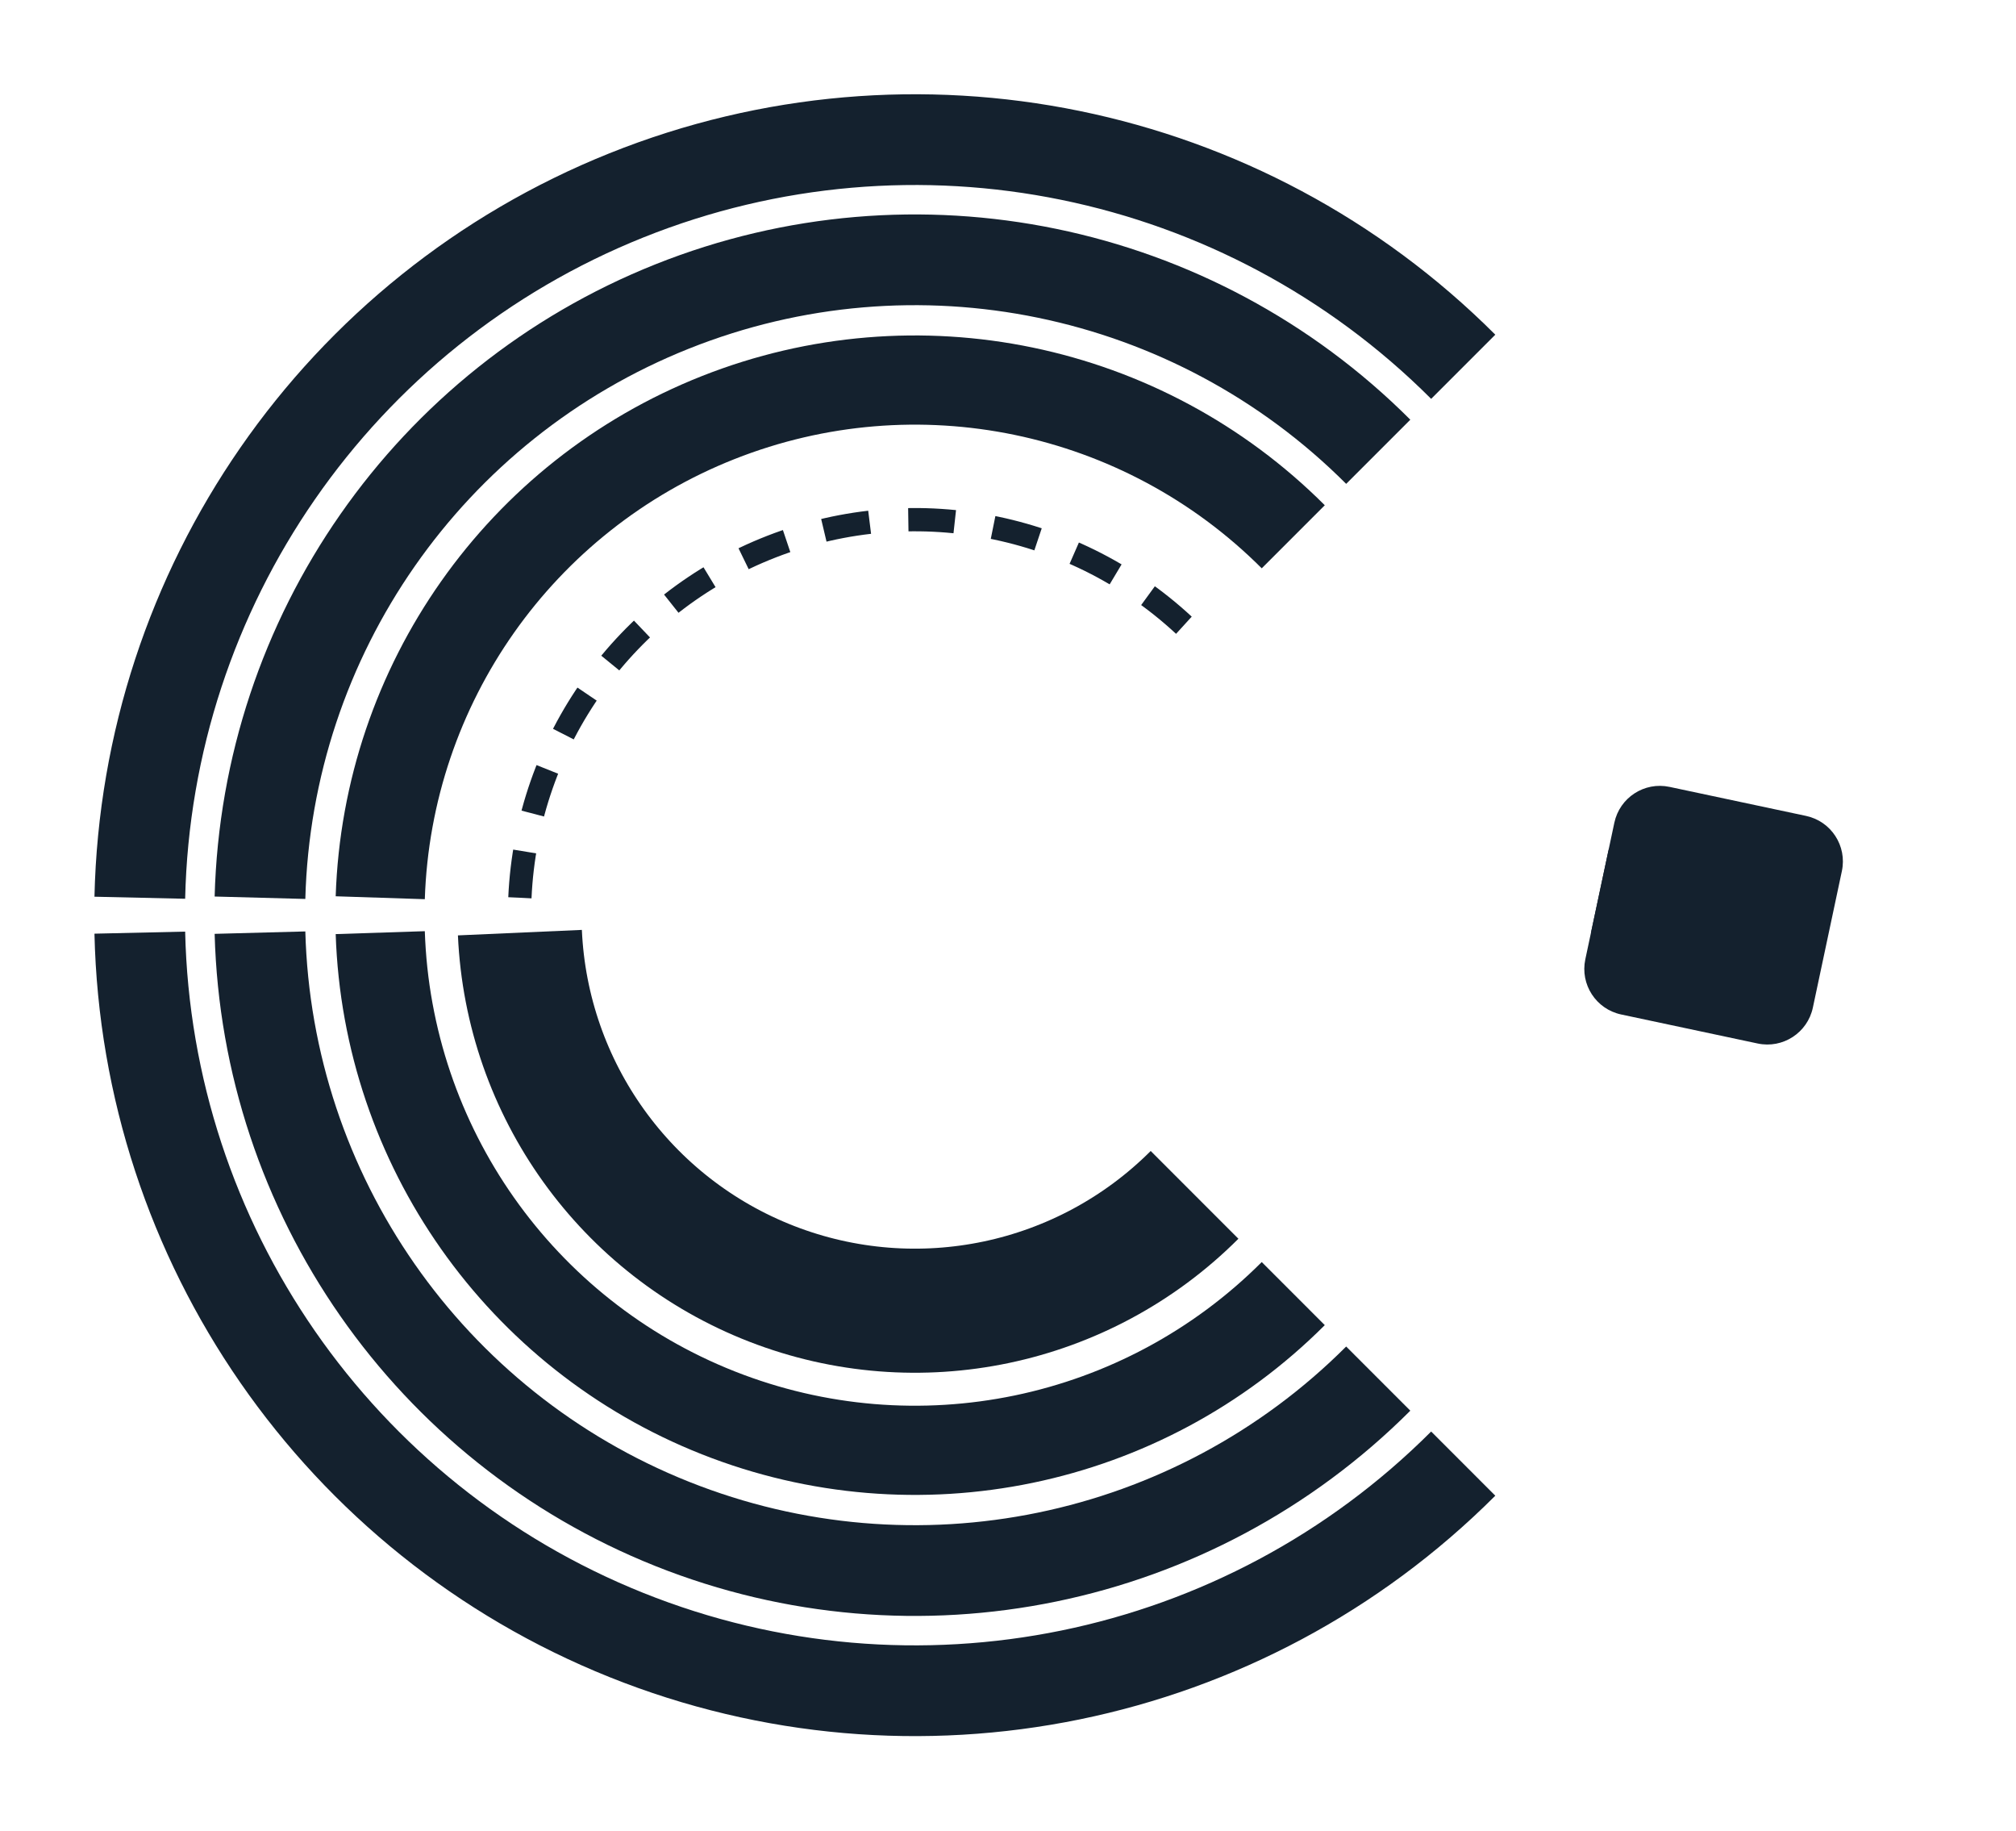
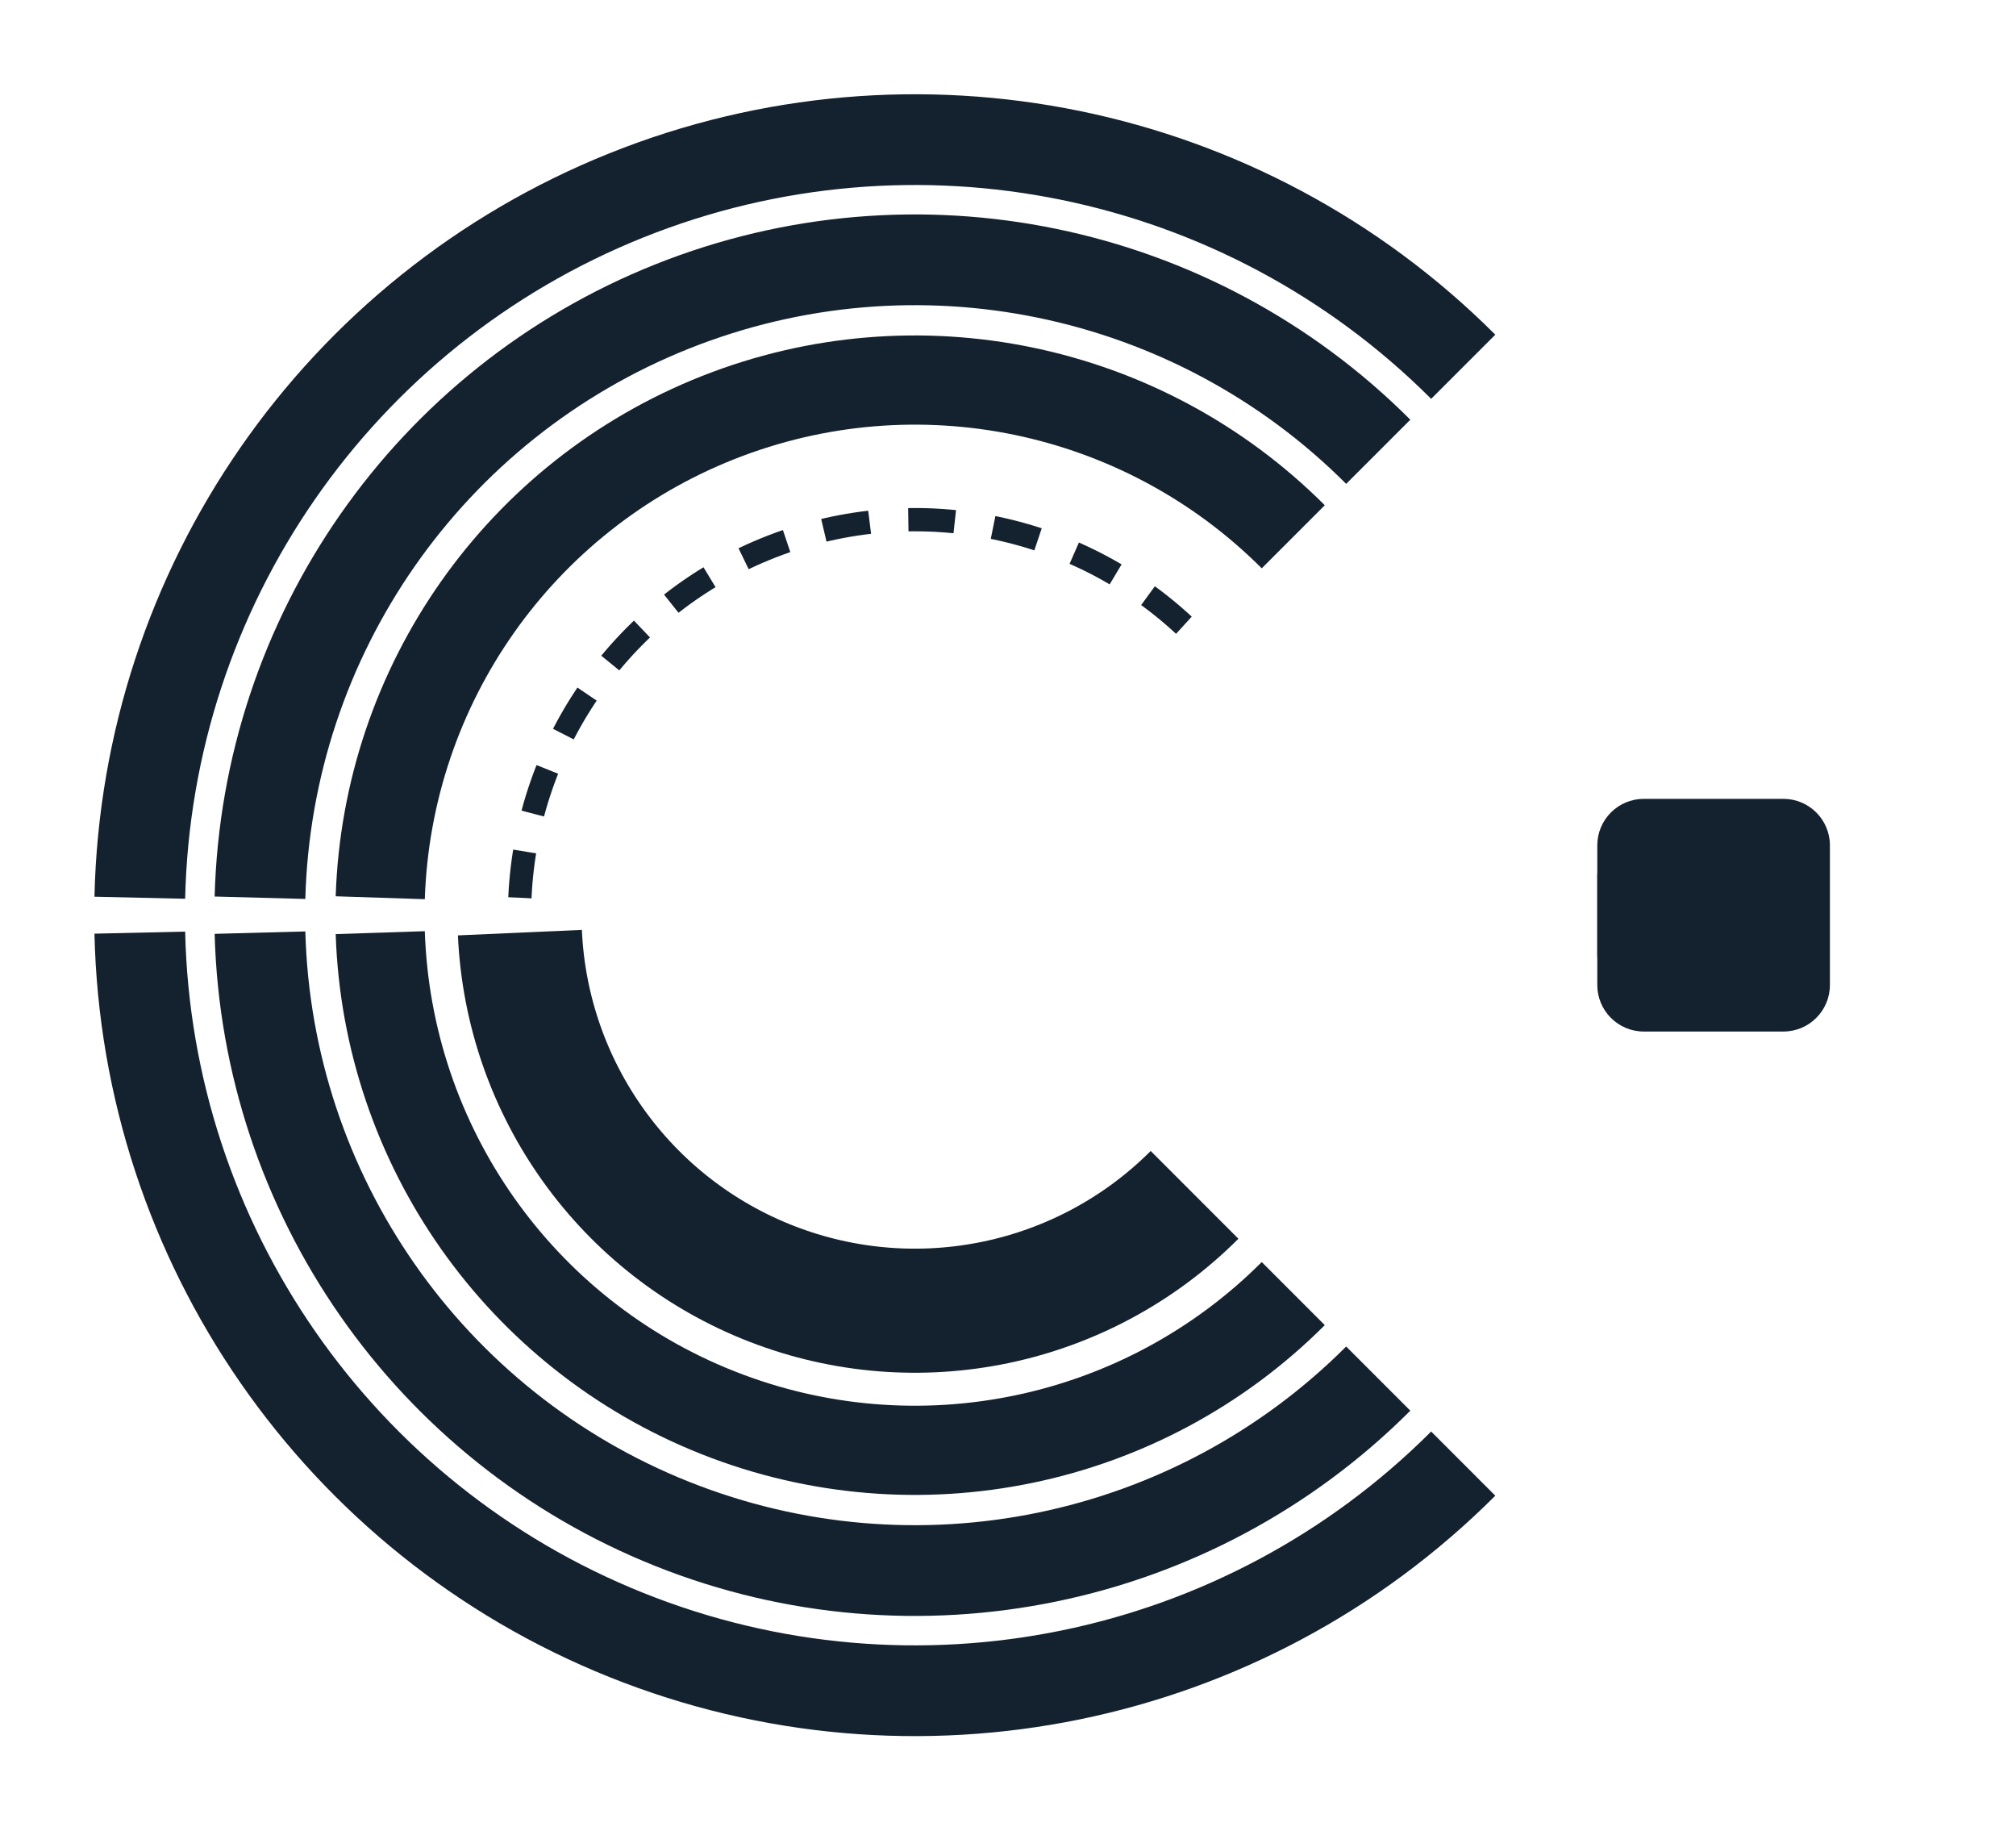
<svg xmlns="http://www.w3.org/2000/svg" viewBox="0 0 260 236" width="260" height="236" role="img">
  <path d="M67.05 115.75 A51.0 51.0 0 0 1 154.06 81.94" fill="none" stroke="#14212E" stroke-width="3.0" stroke-dasharray="6 5" stroke-linecap="butt" />
  <path d="M154.06 154.06 A51.0 51.0 0 0 1 67.05 120.25" fill="none" stroke="#14212E" stroke-width="16.0" />
  <path d="M49.04 115.75 A69.0 69.0 0 0 1 166.79 69.21" fill="none" stroke="#14212E" stroke-width="11.5" />
  <path d="M166.79 166.79 A69.0 69.0 0 0 1 49.04 120.25" fill="none" stroke="#14212E" stroke-width="11.5" />
  <path d="M33.53 115.75 A84.5 84.5 0 0 1 177.75 58.25" fill="none" stroke="#14212E" stroke-width="11.7" />
  <path d="M177.75 177.75 A84.5 84.5 0 0 1 33.53 120.25" fill="none" stroke="#14212E" stroke-width="11.7" />
  <path d="M18.03 115.75 A100.0 100.0 0 0 1 188.71 47.29" fill="none" stroke="#14212E" stroke-width="11.7" />
  <path d="M188.71 188.71 A100.0 100.0 0 0 1 18.03 120.25" fill="none" stroke="#14212E" stroke-width="11.7" />
-   <g transform="rotate(12 221.0 118.0)">
-     <rect x="206" y="103" width="30" height="30" rx="6.0" fill="#14212E" />
-     <rect x="206" y="111.25" width="4.5" height="13.5" rx="1.5" fill="#14212E" />
-   </g>
+   <rect x="206" y="103" width="30" height="30" rx="6.0" fill="#14212E" />
+   <rect x="206" y="111.25" width="4.5" height="13.5" rx="1.5" fill="#14212E" />
</svg>
